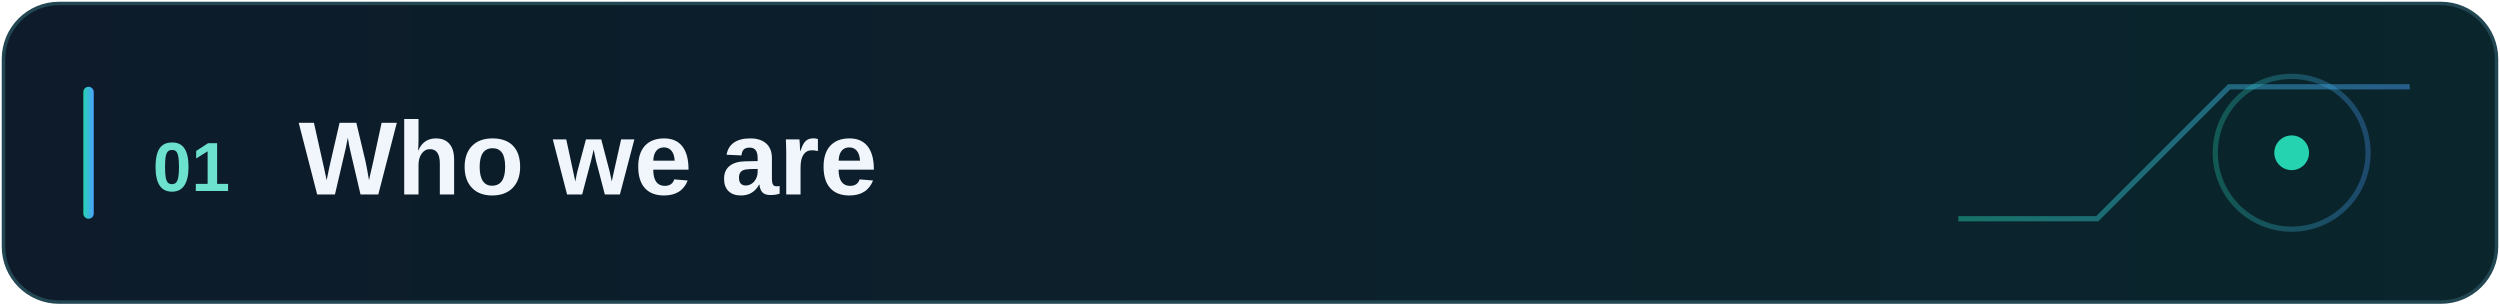
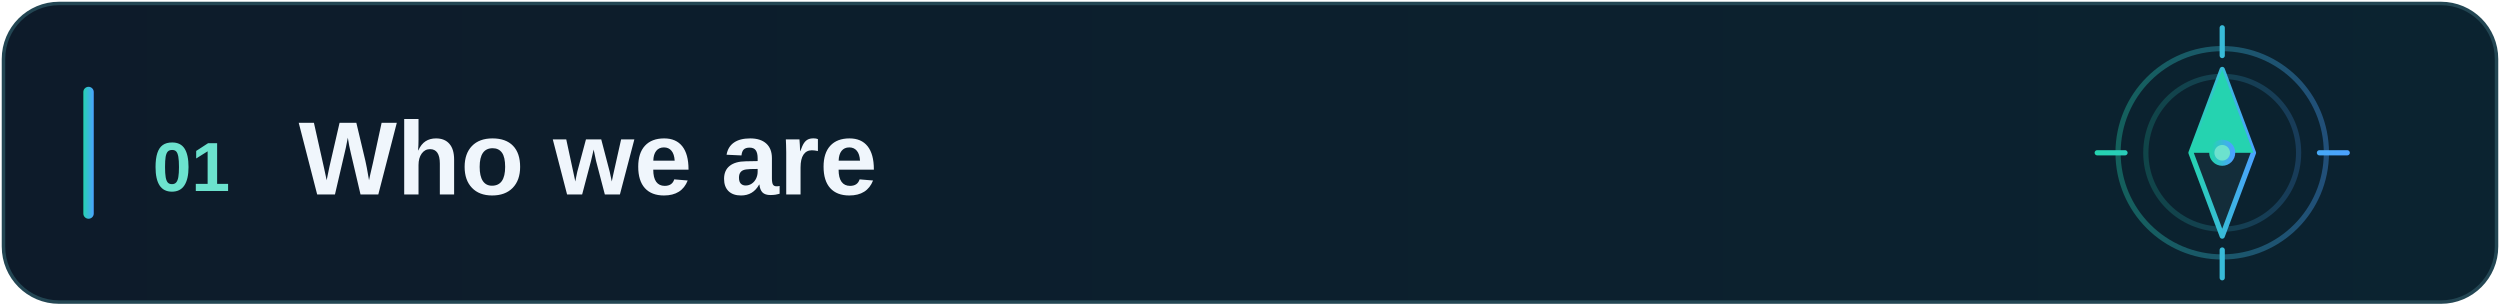
- <svg xmlns="http://www.w3.org/2000/svg" width="720" height="88" viewBox="0 0 720 88" role="img" aria-labelledby="title">
+ <svg xmlns="http://www.w3.org/2000/svg" width="720" height="88" viewBox="0 0 720 88" role="img" aria-labelledby="title desc">
  <defs>
    <linearGradient id="bg">
      <stop stop-color="#0d1b2a" />
-       <stop offset="1" stop-color="#0a252c" />
+       <stop offset="1" stop-color="#0b2330" />
    </linearGradient>
    <linearGradient id="accent">
      <stop stop-color="#25d3b0" />
      <stop offset="1" stop-color="#4ba3ff" />
    </linearGradient>
+     <style>
+       .needle{transform-origin:640px 44px;animation:turn 16s linear infinite}@keyframes turn{to{transform:rotate(360deg)}}
+       @media (prefers-reduced-motion: reduce) { .art * { animation: none !important; } .wave { opacity: .3; } }
+     </style>
  </defs>
  <rect x="1" y="1" width="718" height="86" rx="16" fill="url(#bg)" stroke="#234653" />
  <rect x="24" y="25" width="3" height="38" rx="1.5" fill="url(#accent)" />
  <g font-family="-apple-system, BlinkMacSystemFont, 'Segoe UI', Arial, sans-serif">
    <text x="44" y="55" fill="#6ce2ce" font-size="20" font-weight="600">01</text>
    <text x="86" y="56" fill="#f0f6fc" font-size="30" font-weight="700">Who we are</text>
  </g>
-   <g fill="none" stroke="url(#accent)" stroke-width="1.5">
-     <path d="M564 63h40l38-38h52" opacity=".45" />
-     <circle cx="660" cy="44" r="22" opacity=".3" />
-     <circle cx="660" cy="44" r="5" fill="#25d3b0" stroke="none" />
+   <g class="art" fill="none" stroke="url(#accent)" stroke-width="1.5" stroke-linecap="round" stroke-linejoin="round">
+     <circle cx="640" cy="44" r="30" opacity=".35" />
+     <circle cx="640" cy="44" r="22" opacity=".2" />
+     <path d="M640 8v8m0 56v8M604 44h8m56 0h8" />
+     <g class="needle">
+       <path d="m640 20 9 24-9 24-9-24z" fill="#132d3a" />
+       <path d="m640 20 9 24h-18z" fill="#25d3b0" stroke="none" />
+     </g>
+     <circle cx="640" cy="44" r="3" fill="#6ce2ce" />
  </g>
</svg>
